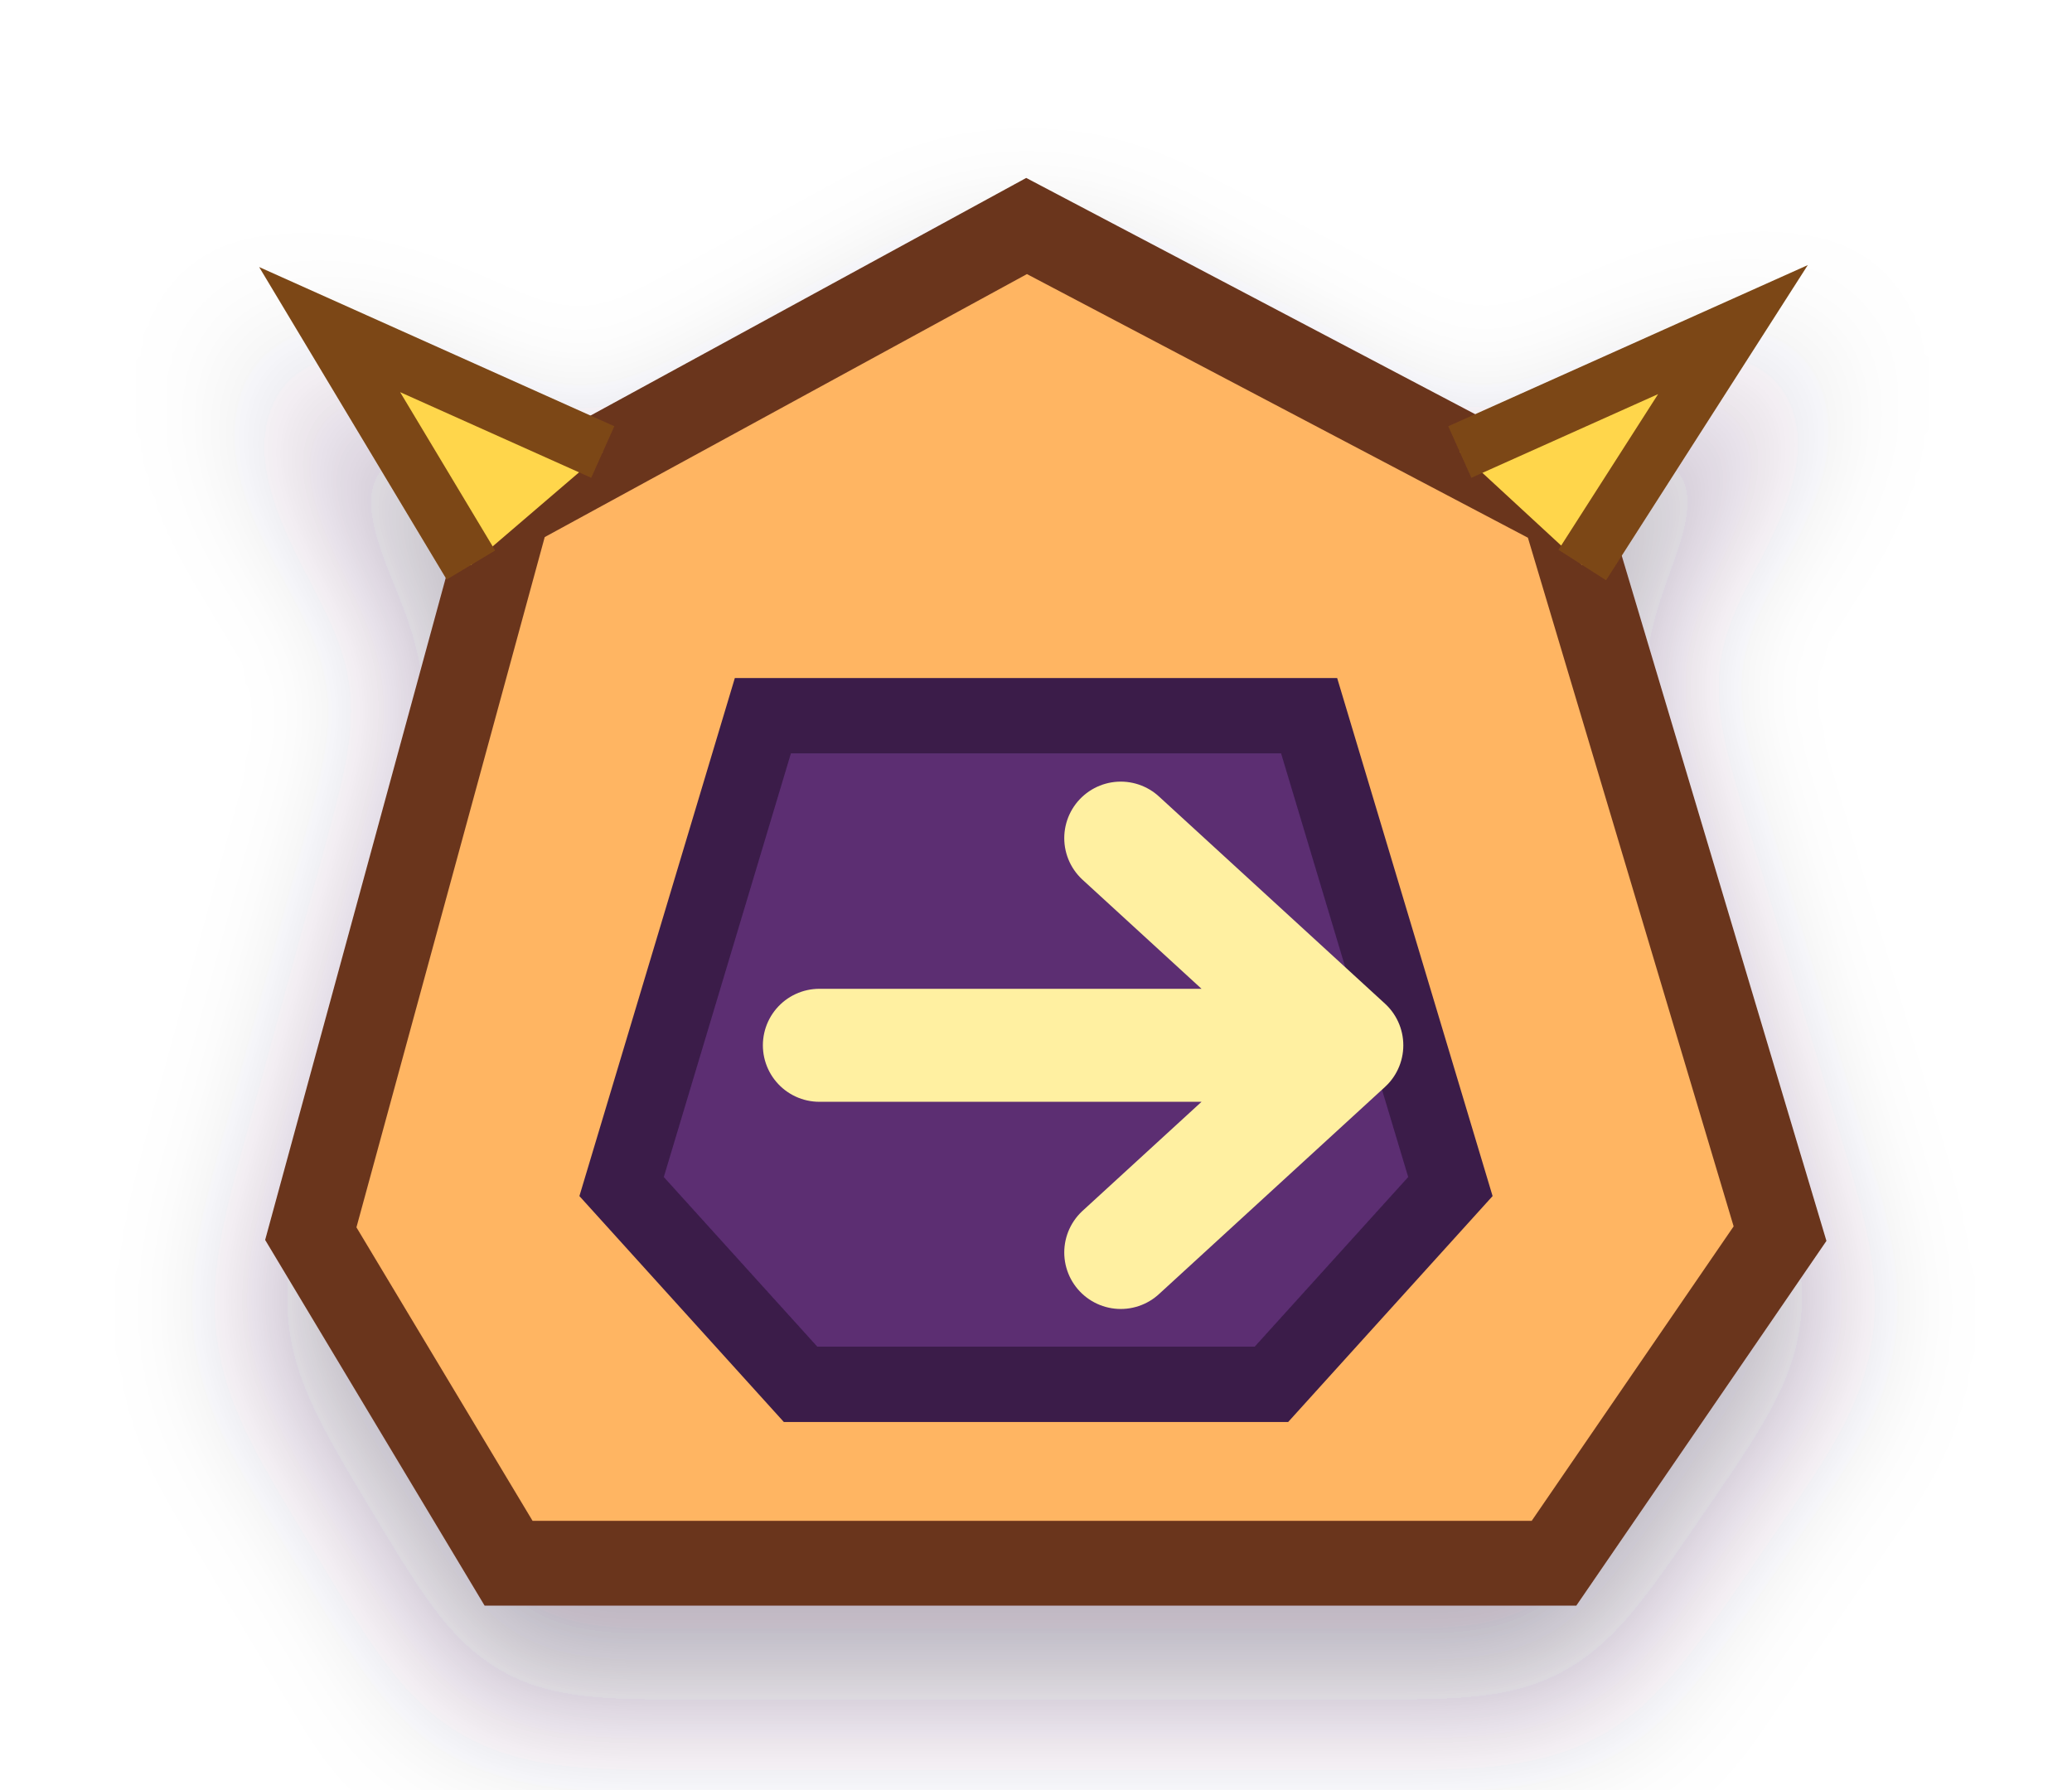
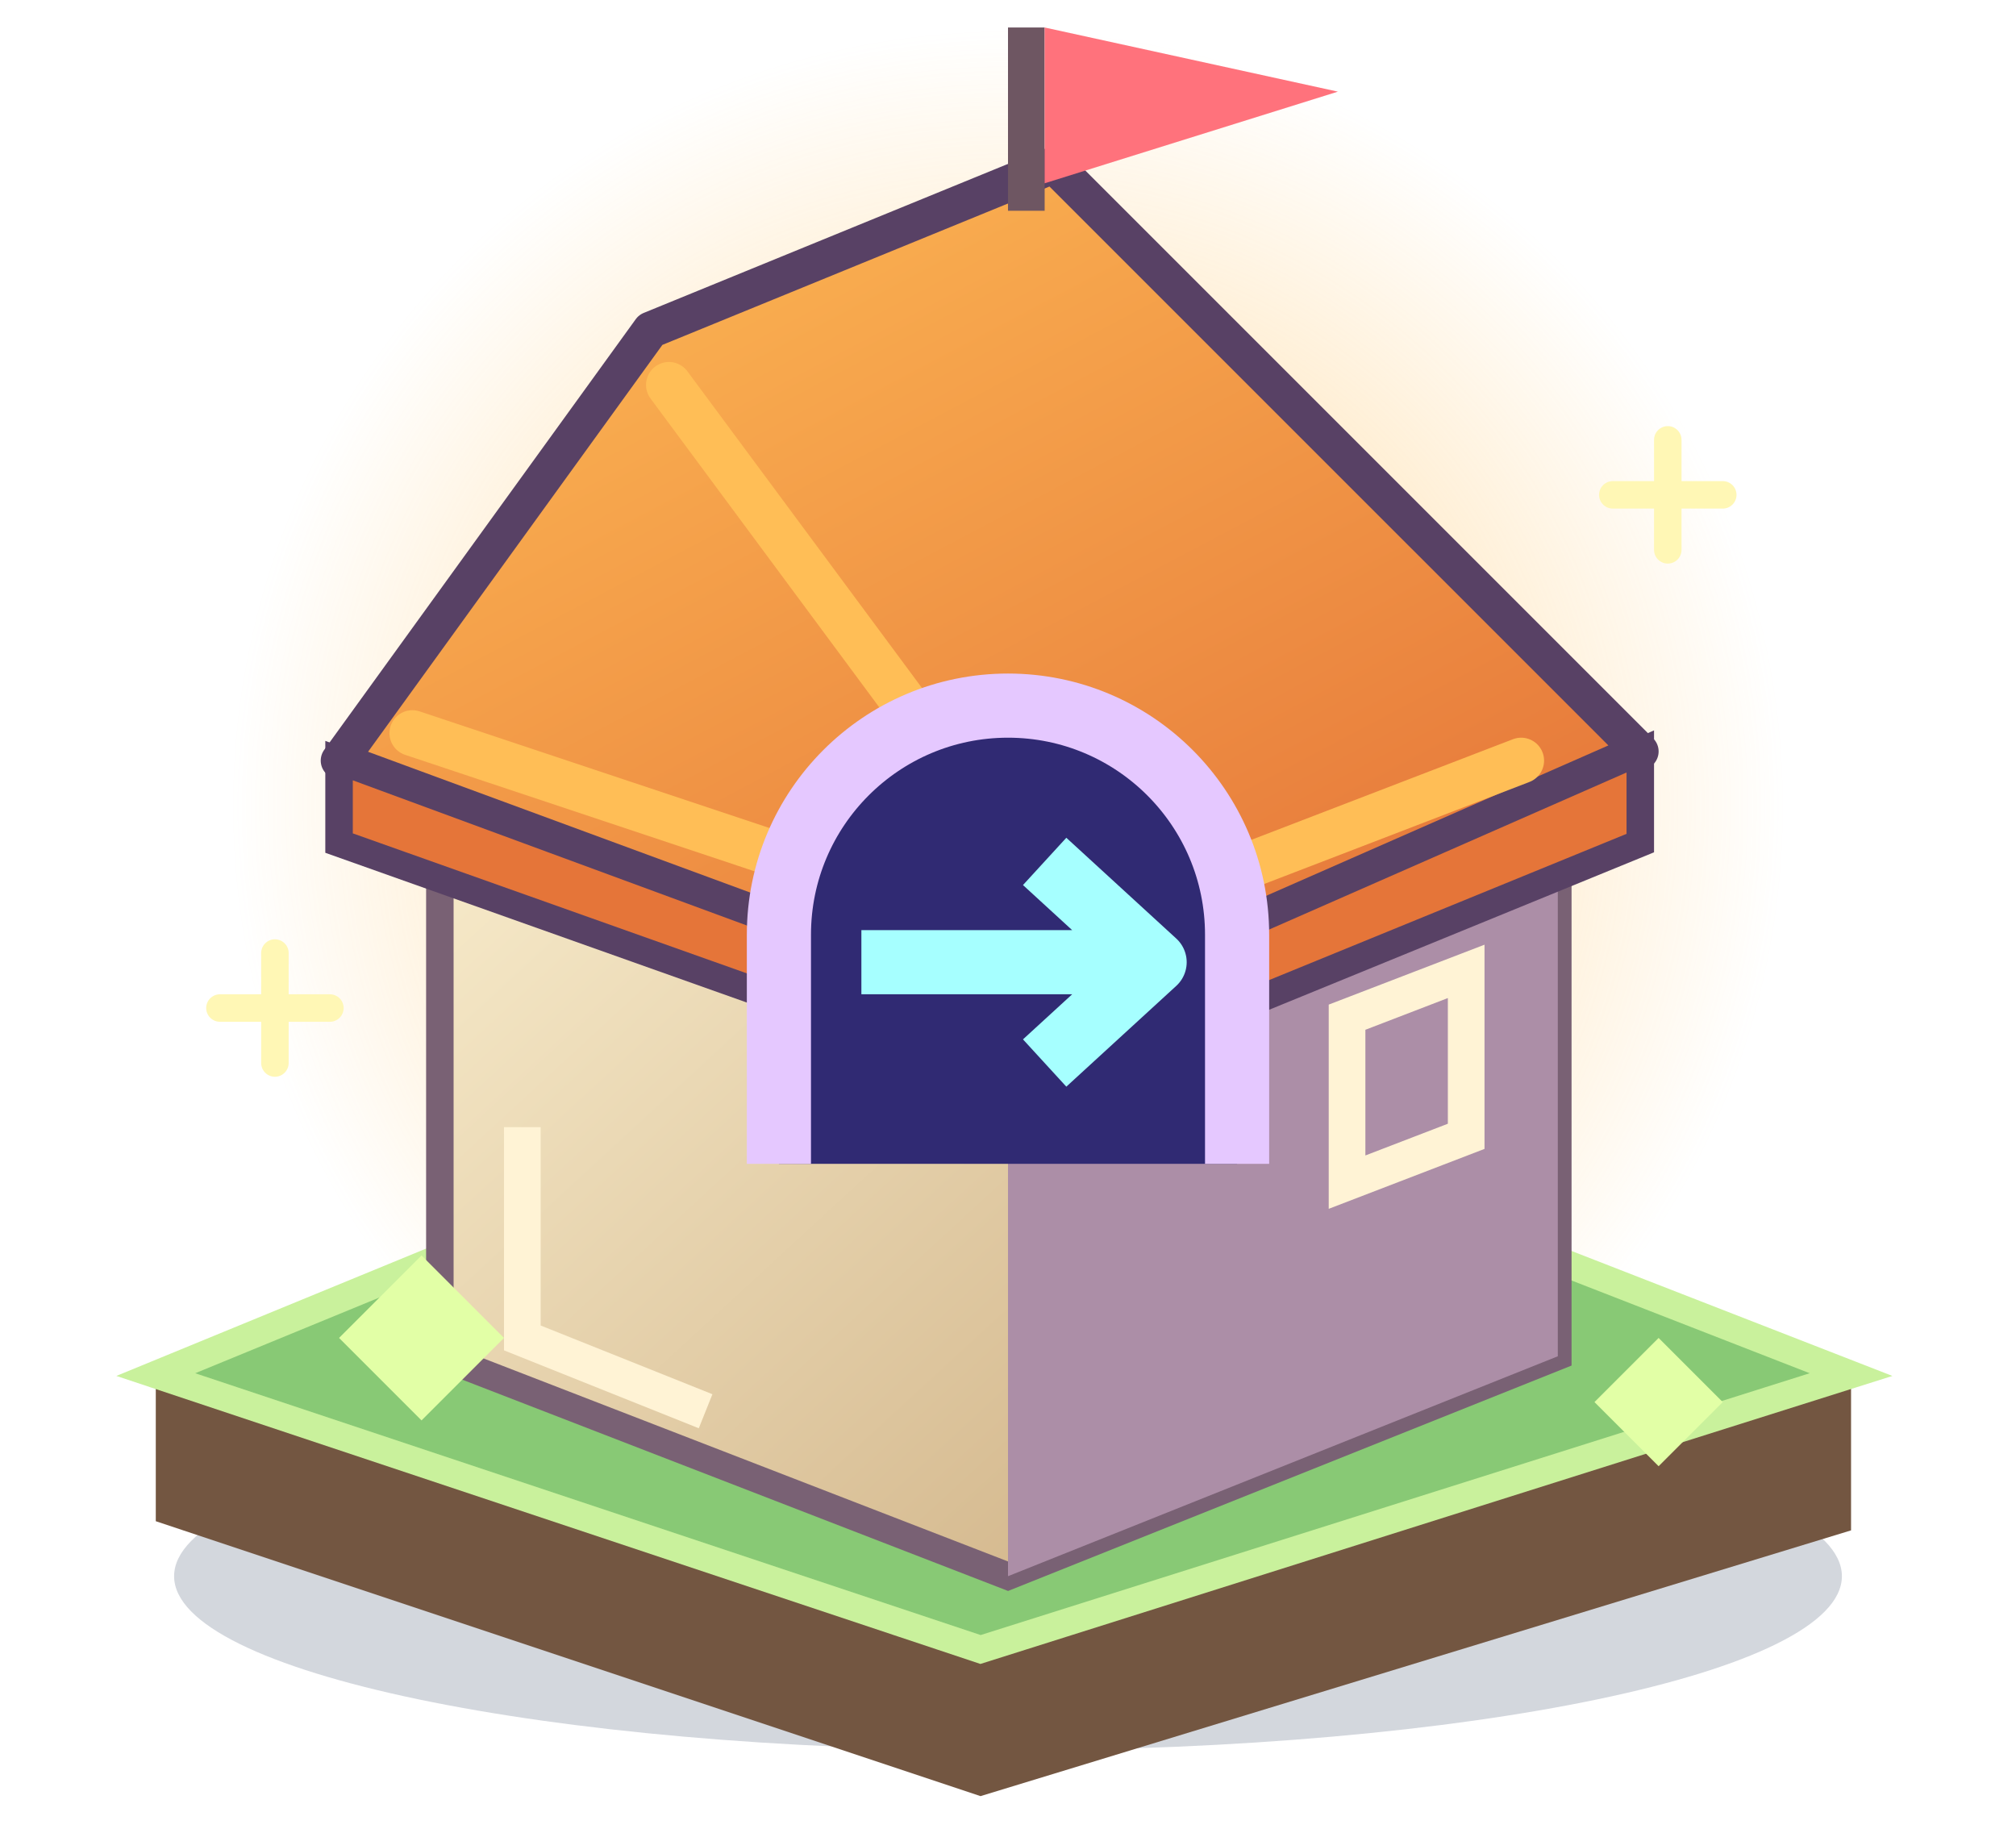
- <svg xmlns="http://www.w3.org/2000/svg" width="220" height="190" viewBox="0 0 220 190" fill="none">
+ <svg xmlns="http://www.w3.org/2000/svg" viewBox="0 0 220 200" fill="none">
  <defs>
-     <linearGradient id="a" x1="110" y1="22" x2="110" y2="168">
-       <stop stop-color="#FFB562" />
-       <stop offset=".55" stop-color="#E75C3F" />
-       <stop offset="1" stop-color="#91364E" />
+     <linearGradient id="roof" x2=".8" y2="1">
+       <stop stop-color="#ffbe56" />
+       <stop offset="1" stop-color="#e57539" />
    </linearGradient>
-     <filter id="s" x="-30%" y="-30%" width="160%" height="180%">
-       <feDropShadow dx="0" dy="10" stdDeviation="8" flood-color="#392044" flood-opacity=".35" />
-     </filter>
+     <linearGradient id="stone" x2="1" y2="1">
+       <stop stop-color="#fff6d8" />
+       <stop offset="1" stop-color="#c8a779" />
+     </linearGradient>
+     <radialGradient id="glow">
+       <stop stop-color="#ffbe56" stop-opacity=".7" />
+       <stop offset="1" stop-color="#ffbe56" stop-opacity="0" />
+     </radialGradient>
  </defs>
-   <g filter="url(#s)">
-     <path d="M33 131L54 54L109 24L166 54L189 131L165 166H54L33 131Z" fill="url(#a)" stroke="#6B341E" stroke-width="9" />
-     <path d="M66 126L81 76H139L154 126L135 147H85L66 126Z" fill="#5B2E72" stroke="#3B1C4A" stroke-width="8" />
-     <path d="M87 111H136M119 89L143 111L119 133" stroke="#FFF0A1" stroke-width="12" stroke-linecap="round" stroke-linejoin="round" />
-     <path d="M50 60L35 35L64 48" fill="#FFD64B" stroke="#7C4716" stroke-width="6" />
-     <path d="M168 60L184 35L155 48" fill="#FFD64B" stroke="#7C4716" stroke-width="6" />
-   </g>
+   <ellipse cx="110" cy="172" rx="91" ry="19" fill="#223555" opacity=".2" />
+   <circle cx="110" cy="88" r="86" fill="url(#glow)" />
+   <path d="m17 150 90-38 95 38v17l-95 29-90-30z" fill="#735641" />
+   <path d="m17 150 90-37 95 37-95 30z" fill="#88c975" stroke="#c9f19c" stroke-width="3" />
+   <path d="m48 85 62-27 60 27v63l-60 24-62-24z" fill="url(#stone)" stroke="#796174" stroke-width="3" />
+   <path d="m110 104 60-19v63l-60 24z" fill="#ac8ea7" />
+   <path d="m37 83 34-47 44-18 64 64-66 29z" fill="url(#roof)" stroke="#584165" stroke-width="4" stroke-linejoin="round" />
+   <path d="m37 83 76 28 66-29v10l-66 27-76-27z" fill="#e57539" stroke="#584165" stroke-width="3" />
+   <path d="m45 80 69 23 52-20M73 42l40 54" stroke="#ffbe56" stroke-width="5" stroke-linecap="round" />
+   <path d="M112 23V3" stroke="#6e5662" stroke-width="4" />
+   <path d="m114 3 32 7-32 10z" fill="#ff727c" />
+   <path d="M57 123v23l20 8m70-43 13-5v18l-13 5z" stroke="#fff3d5" stroke-width="4" />
+   <path d="M85 127V102a25 25 0 0 1 50 0v25" fill="#302a73" stroke="#e5c8ff" stroke-width="7" />
+   <path d="M94 105h30m-10-11 12 11-12 11" fill="none" stroke="#a6ffff" stroke-width="7" stroke-linejoin="round" />
+   <path d="m37 146 9-9 9 9-9 9zM174 153l7-7 7 7-7 7z" fill="#e2ffa6" />
+   <path d="M30 104v12m-6-6h12m146-62v12m-6-6h12" stroke="#fff7b5" stroke-width="3" stroke-linecap="round" />
</svg>
